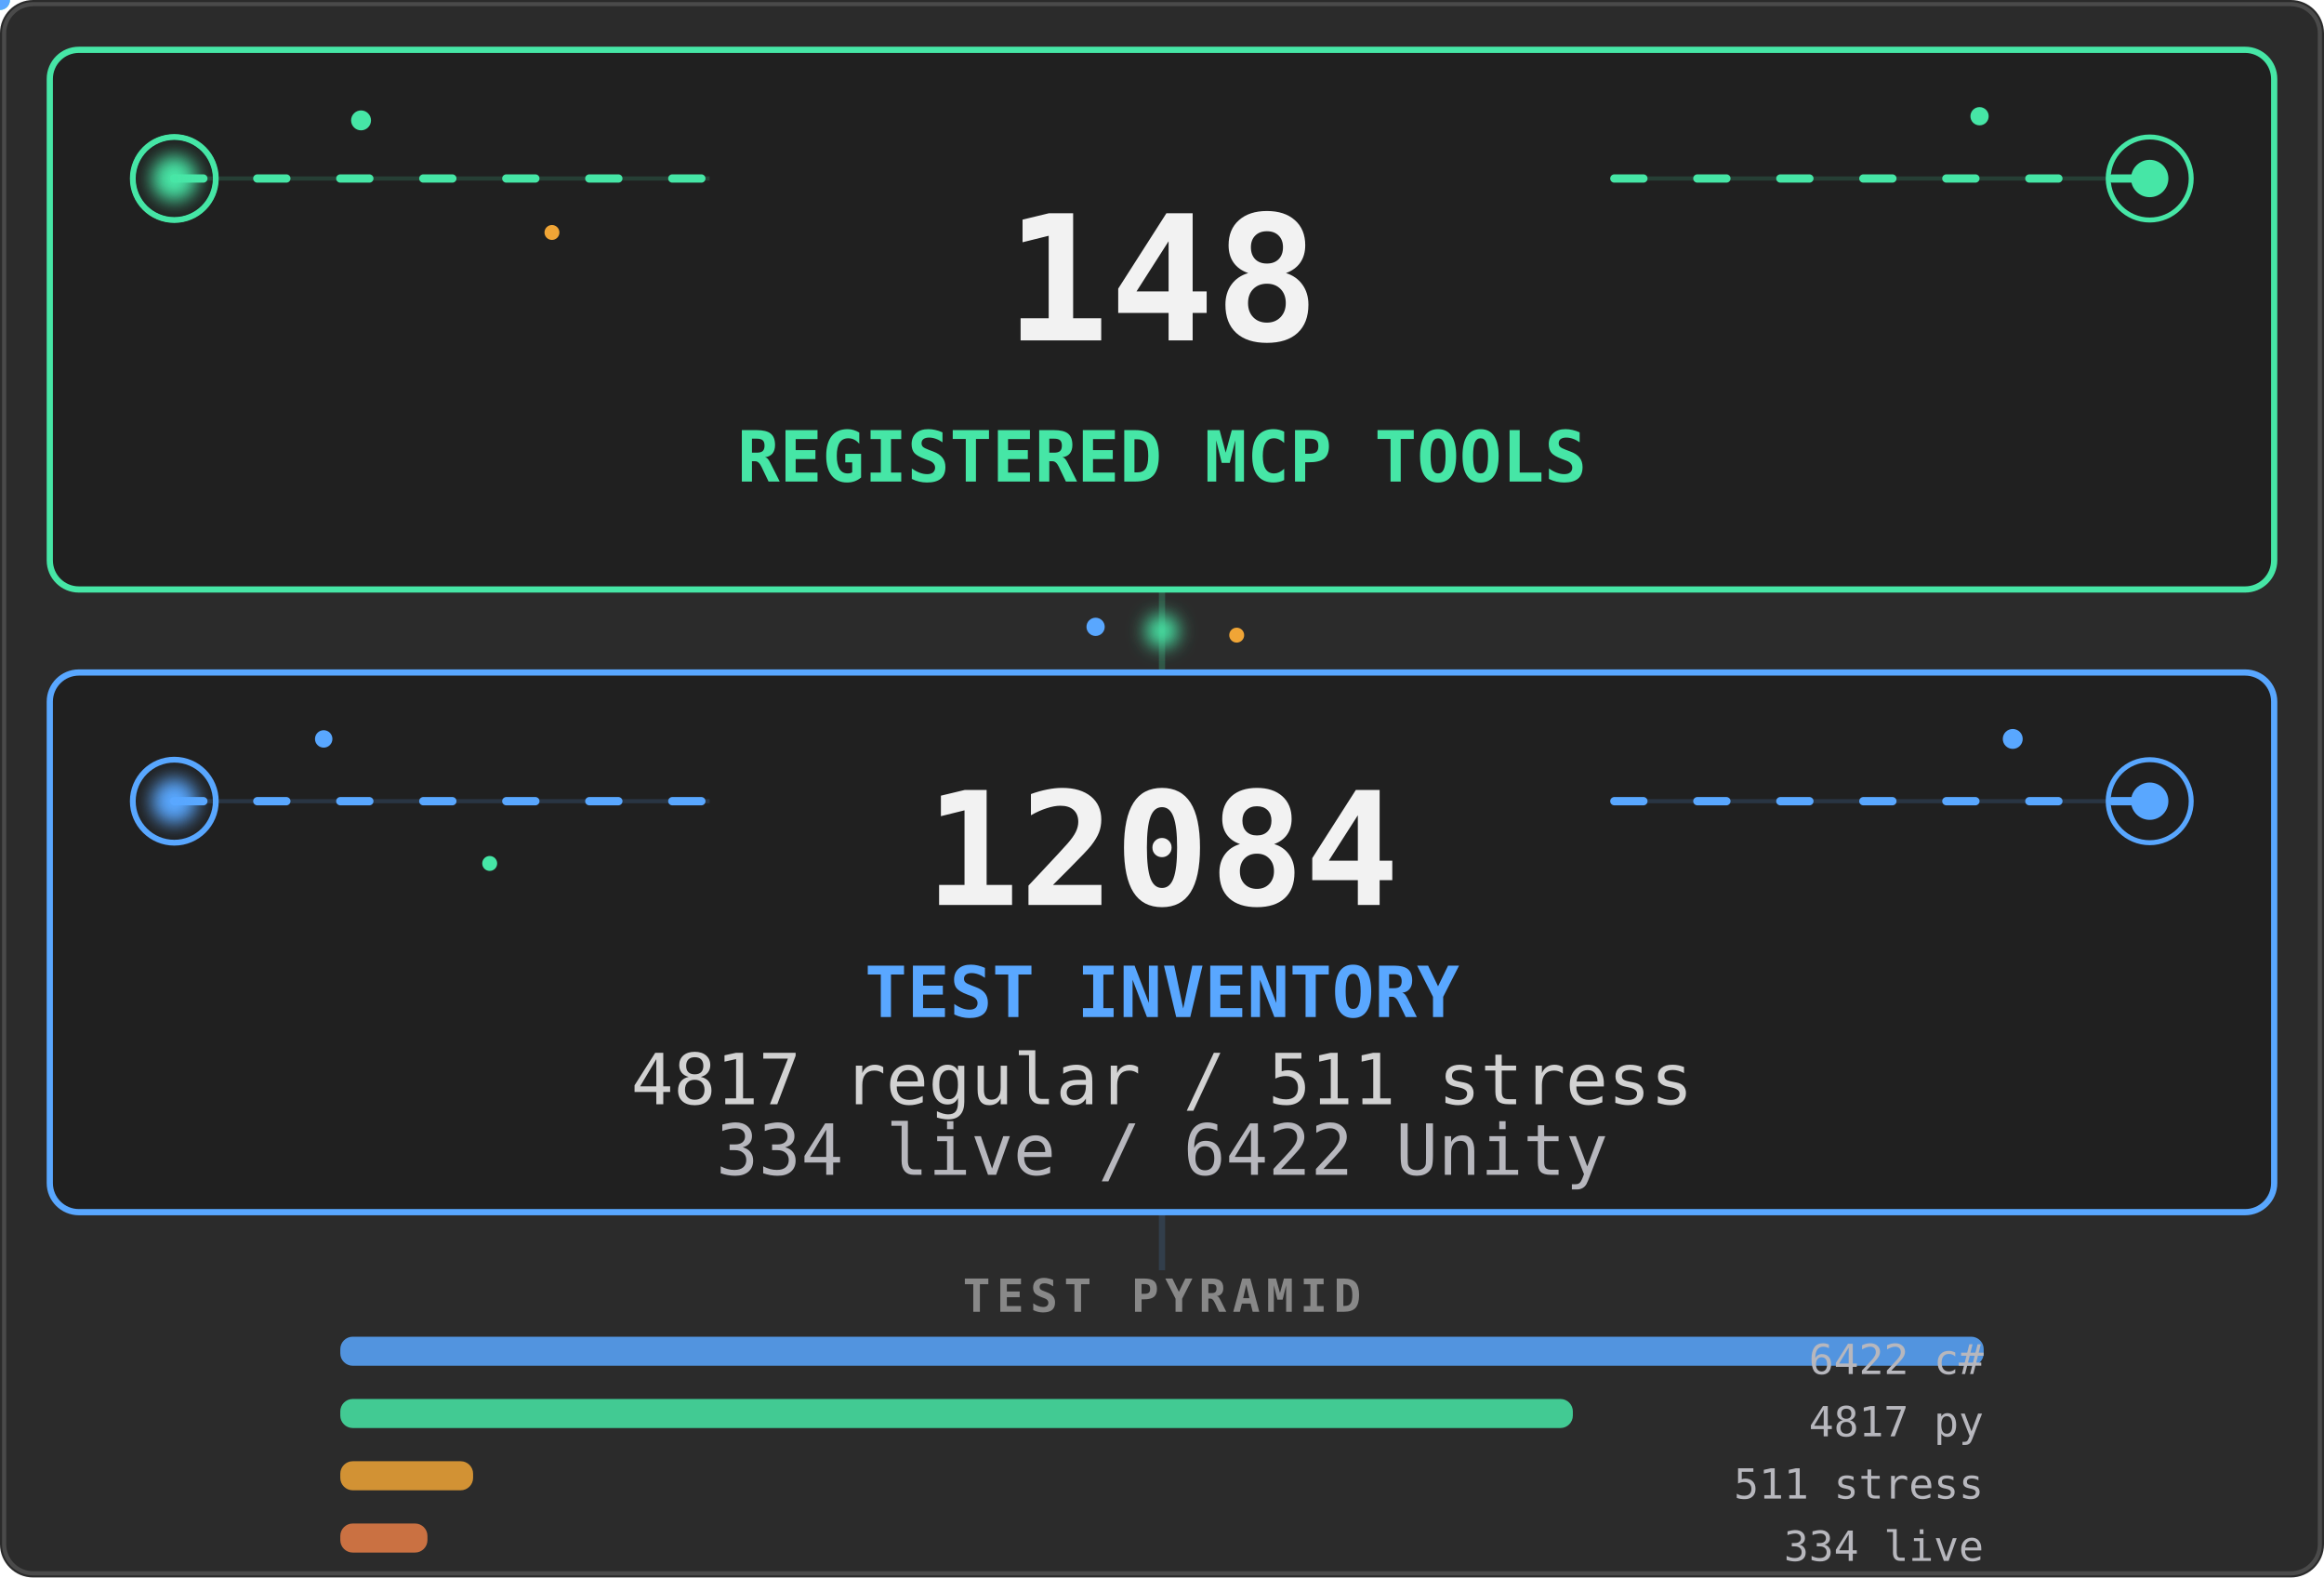
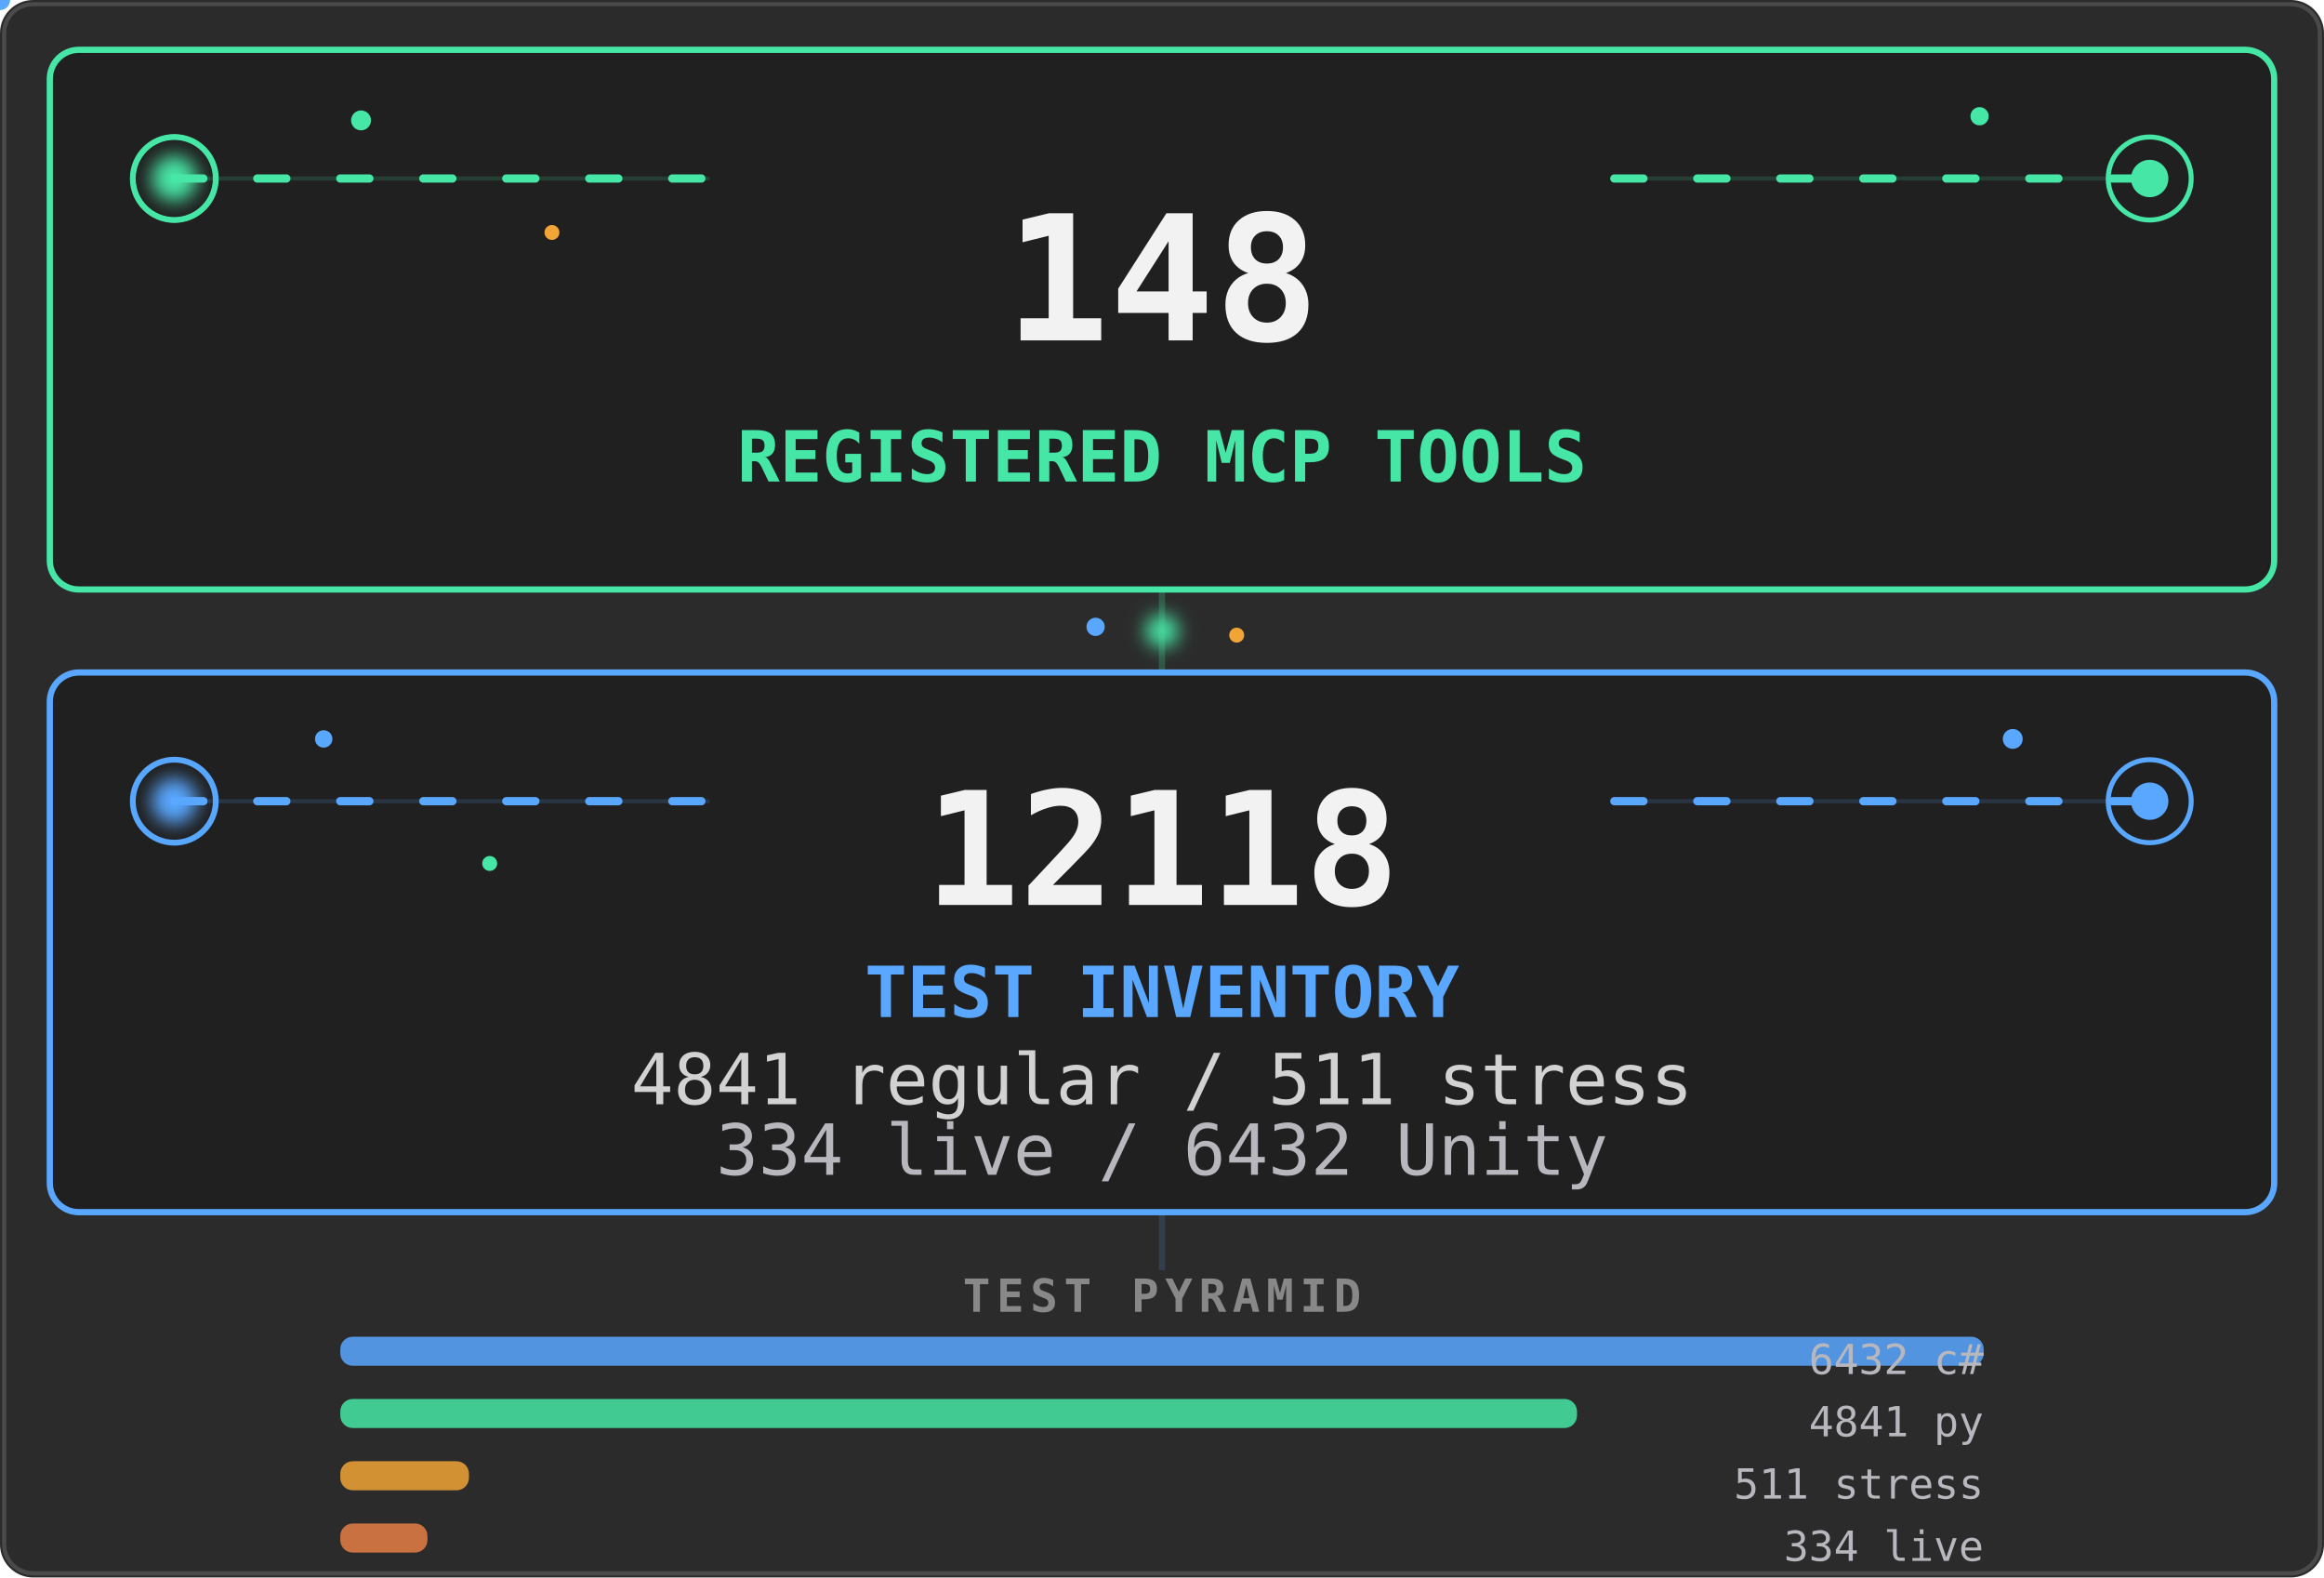
<svg xmlns="http://www.w3.org/2000/svg" viewBox="0 0 560 380" width="560" height="380" role="img" aria-labelledby="stats-title stats-desc">
  <defs>
    <filter id="stats-core-glow" x="-80%" y="-80%" width="260%" height="260%">
      <feGaussianBlur stdDeviation="2.2" />
    </filter>
    <clipPath id="stats-tools-clip">
      <rect x="12" y="12" width="536" height="130" rx="7" />
    </clipPath>
    <clipPath id="stats-tests-clip">
      <rect x="12" y="162" width="536" height="130" rx="7" />
    </clipPath>
    <linearGradient id="stats-tools-scan" x1="0" y1="0" x2="1" y2="0">
      <stop offset="0" stop-color="#46e6a6" stop-opacity="0" />
      <stop offset=".5" stop-color="#46e6a6" stop-opacity=".2" />
      <stop offset="1" stop-color="#46e6a6" stop-opacity="0" />
    </linearGradient>
    <linearGradient id="stats-tests-scan" x1="0" y1="0" x2="1" y2="0">
      <stop offset="0" stop-color="#59a7ff" stop-opacity="0" />
      <stop offset=".5" stop-color="#59a7ff" stop-opacity=".18" />
      <stop offset="1" stop-color="#59a7ff" stop-opacity="0" />
    </linearGradient>
  </defs>
  <style>
    .stats-card {
      fill: #202020;
      stroke-width: 1.5;
    }
    .stats-aura {
      transform-box: fill-box;
      transform-origin: center;
      animation: stats-aura-breathe 4.2s ease-in-out infinite;
    }
    .stats-aura-tests { animation-delay: -2.1s; }
    .stats-flow {
      fill: none;
      stroke-width: 2;
      stroke-linecap: round;
      stroke-dasharray: 7 13;
      animation: stats-flow 3.8s linear infinite;
    }
    .stats-flow-tests {
      animation-delay: -1.9s;
      animation-duration: 4.4s;
    }
    .stats-ring {
      fill: none;
      transform-box: fill-box;
      transform-origin: center;
      animation: stats-ring-life 3.2s ease-out infinite;
    }
    .stats-ring-mid { animation-delay: -1.05s; }
    .stats-ring-late { animation-delay: -2.1s; }
    .stats-ring-tests { animation-duration: 3.7s; }
    .stats-core {
      transform-box: fill-box;
      transform-origin: center;
      animation: stats-core-life 2.8s ease-in-out infinite;
    }
    .stats-core-tests {
      animation-delay: -1.4s;
      animation-duration: 3.2s;
    }
    .stats-scan {
      animation: stats-scan-yoyo 5.4s ease-in-out infinite alternate;
    }
    .stats-scan-tests {
      animation-delay: -2.7s;
      animation-duration: 6.2s;
    }
    .stats-spore {
      transform-box: fill-box;
      transform-origin: center;
      animation: stats-spore-drift 5.1s ease-in-out infinite alternate;
    }
    .stats-spore-b { animation-delay: -1.7s; animation-duration: 6.3s; }
    .stats-spore-c { animation-delay: -3.4s; animation-duration: 4.7s; }
    .stats-spore-phase-1 { animation-delay: -.6s; animation-duration: 5.5s; }
    .stats-spore-phase-2 { animation-delay: -1.3s; animation-duration: 4.8s; }
    .stats-spore-phase-3 { animation-delay: -2.2s; animation-duration: 6s; }
    .stats-spore-phase-4 { animation-delay: -3.1s; animation-duration: 5.2s; }
    .stats-spore-phase-5 { animation-delay: -4s; animation-duration: 6.6s; }
    .stats-spore-phase-6 { animation-delay: -4.8s; animation-duration: 5.8s; }
    .stats-bridge {
      transform-box: fill-box;
      transform-origin: center;
      animation: stats-bridge-life 3.6s ease-in-out infinite;
    }
    .motion-particle { pointer-events: none; }
    @keyframes stats-aura-breathe {
      0%, 100% { opacity: .07; transform: scale(.985); }
      50% { opacity: .2; transform: scale(1.015); }
    }
    @keyframes stats-flow {
      from { stroke-dashoffset: 0; }
      to { stroke-dashoffset: -40; }
    }
    @keyframes stats-ring-life {
      0% { opacity: .7; transform: scale(.45); }
      72%, 100% { opacity: 0; transform: scale(1.85); }
    }
    @keyframes stats-core-life {
      0%, 100% { opacity: .8; transform: scale(.86); }
      50% { opacity: 1; transform: scale(1.12); }
    }
    @keyframes stats-scan-yoyo {
      0% { opacity: 0; transform: translateX(-76px); }
      16%, 84% { opacity: .8; }
      100% { opacity: 0; transform: translateX(596px); }
    }
    @keyframes stats-spore-drift {
      0% { opacity: .2; transform: translate(-5px, 4px) scale(.72); }
      48% { opacity: .72; transform: translate(4px, -5px) scale(1.12); }
      100% { opacity: .3; transform: translate(9px, 3px) scale(.84); }
    }
    @keyframes stats-bridge-life {
      0%, 100% { opacity: .38; transform: scale(.82); }
      50% { opacity: 1; transform: scale(1.12); }
    }
    @media (prefers-reduced-motion: reduce) {
      .stats-aura, .stats-flow, .stats-ring, .stats-core,
      .stats-scan, .stats-spore, .stats-bridge {
        animation: none !important;
      }
      .stats-aura { opacity: .1; }
      .stats-flow { stroke-dasharray: none; opacity: .42; }
      .stats-ring { opacity: .18; }
      .stats-core { opacity: 1; }
      .stats-scan, .motion-particle { display: none; }
      .stats-spore { opacity: .3; }
      .stats-bridge { opacity: .75; }
    }
  </style>
  <rect width="560" height="380" rx="8" fill="#2b2b2b" />
  <rect x="1" y="1" width="558" height="378" rx="7" fill="none" stroke="#4a4a4a" />
  <path d="M280 142V162" stroke="#46e6a6" stroke-width="1.5" opacity=".22" />
  <circle class="stats-bridge" cx="280" cy="152" r="4" fill="#46e6a6" filter="url(#stats-core-glow)" />
  <circle class="stats-spore stats-spore-b stats-spore-phase-1" cx="264" cy="151" r="2.2" fill="#59a7ff" />
  <circle class="stats-spore stats-spore-c stats-spore-phase-2" cx="298" cy="153" r="1.8" fill="#f0a536" />
  <rect class="stats-aura" x="12" y="12" width="536" height="130" rx="7" fill="#46e6a6" />
  <rect class="stats-card" x="12" y="12" width="536" height="130" rx="7" stroke="#46e6a6" />
  <g clip-path="url(#stats-tools-clip)">
    <rect class="stats-scan" x="-70" y="12" width="74" height="130" fill="url(#stats-tools-scan)" />
  </g>
  <path d="M42 43H171M389 43H518" stroke="#46e6a6" opacity=".16" />
  <path class="stats-flow" d="M42 43H171M389 43H518" stroke="#46e6a6" />
  <g aria-hidden="true">
    <circle class="stats-ring" cx="42" cy="43" r="10" stroke="#46e6a6" stroke-width="1.4" />
    <circle class="stats-ring stats-ring-mid" cx="42" cy="43" r="10" stroke="#46e6a6" stroke-width="1.2" />
    <circle class="stats-ring stats-ring-late" cx="518" cy="43" r="10" stroke="#46e6a6" stroke-width="1.2" />
    <circle class="stats-core" cx="42" cy="43" r="5.5" fill="#46e6a6" filter="url(#stats-core-glow)" />
    <circle class="stats-core" cx="518" cy="43" r="4.5" fill="#46e6a6" />
    <circle class="stats-spore" cx="87" cy="29" r="2.4" fill="#46e6a6" />
    <circle class="stats-spore stats-spore-b stats-spore-phase-3" cx="133" cy="56" r="1.8" fill="#f0a536" />
    <circle class="stats-spore stats-spore-c stats-spore-phase-4" cx="477" cy="28" r="2.2" fill="#46e6a6" />
    <g class="motion-particle">
      <circle r="2.4" fill="#46e6a6">
        <animateMotion dur="4.8s" begin="-1.3s" repeatCount="indefinite" path="M42 43H171" />
        <animate attributeName="opacity" values="0;.9;.9;0" dur="4.8s" begin="-1.3s" repeatCount="indefinite" />
      </circle>
    </g>
    <g class="motion-particle">
      <circle r="2" fill="#46e6a6">
        <animateMotion dur="5.6s" begin="-4.1s" repeatCount="indefinite" path="M389 43H518" />
        <animate attributeName="opacity" values="0;.75;.75;0" dur="5.6s" begin="-4.1s" repeatCount="indefinite" />
      </circle>
    </g>
  </g>
  <g font-family="ui-monospace, SFMono-Regular, Menlo, Consolas, monospace">
    <text x="280" y="82" text-anchor="middle" fill="#f2f2f2" font-size="42" data-biome-marker="TOOLS" font-weight="700" data-mobile-critical="true">148</text>
    <text x="280" y="116" text-anchor="middle" fill="#46e6a6" font-size="17" font-weight="700" data-mobile-critical="true">REGISTERED MCP TOOLS</text>
  </g>
  <rect class="stats-aura stats-aura-tests" x="12" y="162" width="536" height="130" rx="7" fill="#59a7ff" />
  <rect class="stats-card stats-card-tests" x="12" y="162" width="536" height="130" rx="7" stroke="#59a7ff" />
  <g clip-path="url(#stats-tests-clip)">
    <rect class="stats-scan stats-scan-tests" x="-70" y="162" width="74" height="130" fill="url(#stats-tests-scan)" />
  </g>
  <path d="M42 193H171M389 193H518" stroke="#59a7ff" opacity=".16" />
  <path class="stats-flow stats-flow-tests" d="M42 193H171M389 193H518" stroke="#59a7ff" />
  <g aria-hidden="true">
    <circle class="stats-ring stats-ring-tests" cx="42" cy="193" r="10" stroke="#59a7ff" stroke-width="1.4" />
    <circle class="stats-ring stats-ring-mid stats-ring-tests" cx="518" cy="193" r="10" stroke="#59a7ff" stroke-width="1.2" />
    <circle class="stats-core stats-core-tests" cx="42" cy="193" r="5.5" fill="#59a7ff" filter="url(#stats-core-glow)" />
    <circle class="stats-core stats-core-tests" cx="518" cy="193" r="4.5" fill="#59a7ff" />
    <circle class="stats-spore stats-spore-c stats-spore-phase-5" cx="78" cy="178" r="2.1" fill="#59a7ff" />
    <circle class="stats-spore stats-spore-phase-6" cx="118" cy="208" r="1.8" fill="#46e6a6" />
    <circle class="stats-spore stats-spore-b stats-spore-phase-2" cx="485" cy="178" r="2.4" fill="#59a7ff" />
    <g class="motion-particle">
      <circle r="2.4" fill="#59a7ff">
        <animateMotion dur="5.2s" begin="-3.7s" repeatCount="indefinite" path="M42 193H171" />
        <animate attributeName="opacity" values="0;.9;.9;0" dur="5.2s" begin="-3.7s" repeatCount="indefinite" />
      </circle>
    </g>
    <g class="motion-particle">
      <circle r="2" fill="#59a7ff">
        <animateMotion dur="4.6s" begin="-.8s" repeatCount="indefinite" path="M389 193H518" />
        <animate attributeName="opacity" values="0;.75;.75;0" dur="4.6s" begin="-.8s" repeatCount="indefinite" />
      </circle>
    </g>
  </g>
  <g font-family="ui-monospace, SFMono-Regular, Menlo, Consolas, monospace">
-     <text x="280" y="218" text-anchor="middle" fill="#f2f2f2" font-size="38" data-biome-marker="TESTS" font-weight="700" data-mobile-critical="true">12084</text>
+     <text x="280" y="218" text-anchor="middle" fill="#f2f2f2" font-size="38" data-biome-marker="TESTS" font-weight="700" data-mobile-critical="true">12118</text>
    <text x="280" y="245" text-anchor="middle" fill="#59a7ff" font-size="17" font-weight="700" data-mobile-critical="true">TEST INVENTORY</text>
-     <text x="280" y="266" text-anchor="middle" fill="#d2d2d2" font-size="17" data-biome-marker="BREAKDOWN_PRIMARY" data-mobile-critical="true">4817 regular / 511 stress</text>
-     <text x="280" y="283" text-anchor="middle" fill="#b7b7bd" font-size="17" data-biome-marker="BREAKDOWN_SECONDARY" data-mobile-critical="true">334 live / 6422 Unity</text>
+     <text x="280" y="266" text-anchor="middle" fill="#d2d2d2" font-size="17" data-biome-marker="BREAKDOWN_PRIMARY" data-mobile-critical="true">4841 regular / 511 stress</text>
+     <text x="280" y="283" text-anchor="middle" fill="#b7b7bd" font-size="17" data-biome-marker="BREAKDOWN_SECONDARY" data-mobile-critical="true">334 live / 6432 Unity</text>
  </g>
  <path d="M280 292V306" stroke="#59a7ff" stroke-width="1.5" opacity=".15" />
  <g font-family="ui-monospace, SFMono-Regular, Menlo, Consolas, monospace">
    <text x="280" y="316" text-anchor="middle" fill="#888" font-size="11" font-weight="600" letter-spacing="1.5">TEST PYRAMID</text>
    <rect data-biome-bar="CS" x="82" y="322" height="7" width="396" rx="3" fill="#59a7ff" opacity=".85" />
-     <text data-biome-bar-label="CS" x="478" y="331" text-anchor="end" fill="#b7b7bd" font-size="10">6422 c#</text>
-     <rect data-biome-bar="PY" x="82" y="337" height="7" width="297" rx="3" fill="#46e6a6" opacity=".85" />
-     <text data-biome-bar-label="PY" x="478" y="346" text-anchor="end" fill="#b7b7bd" font-size="10">4817 py</text>
-     <rect data-biome-bar="STRESS" x="82" y="352" height="7" width="32" rx="3" fill="#f0a536" opacity=".85" />
+     <text data-biome-bar-label="CS" x="478" y="331" text-anchor="end" fill="#b7b7bd" font-size="10">6432 c#</text>
+     <rect data-biome-bar="PY" x="82" y="337" height="7" width="298" rx="3" fill="#46e6a6" opacity=".85" />
+     <text data-biome-bar-label="PY" x="478" y="346" text-anchor="end" fill="#b7b7bd" font-size="10">4841 py</text>
+     <rect data-biome-bar="STRESS" x="82" y="352" height="7" width="31" rx="3" fill="#f0a536" opacity=".85" />
    <text data-biome-bar-label="STRESS" x="478" y="361" text-anchor="end" fill="#b7b7bd" font-size="10">511 stress</text>
    <rect data-biome-bar="LIVE" x="82" y="367" height="7" width="21" rx="3" fill="#e67e46" opacity=".85" />
    <text data-biome-bar-label="LIVE" x="478" y="376" text-anchor="end" fill="#b7b7bd" font-size="10">334 live</text>
  </g>
</svg>
